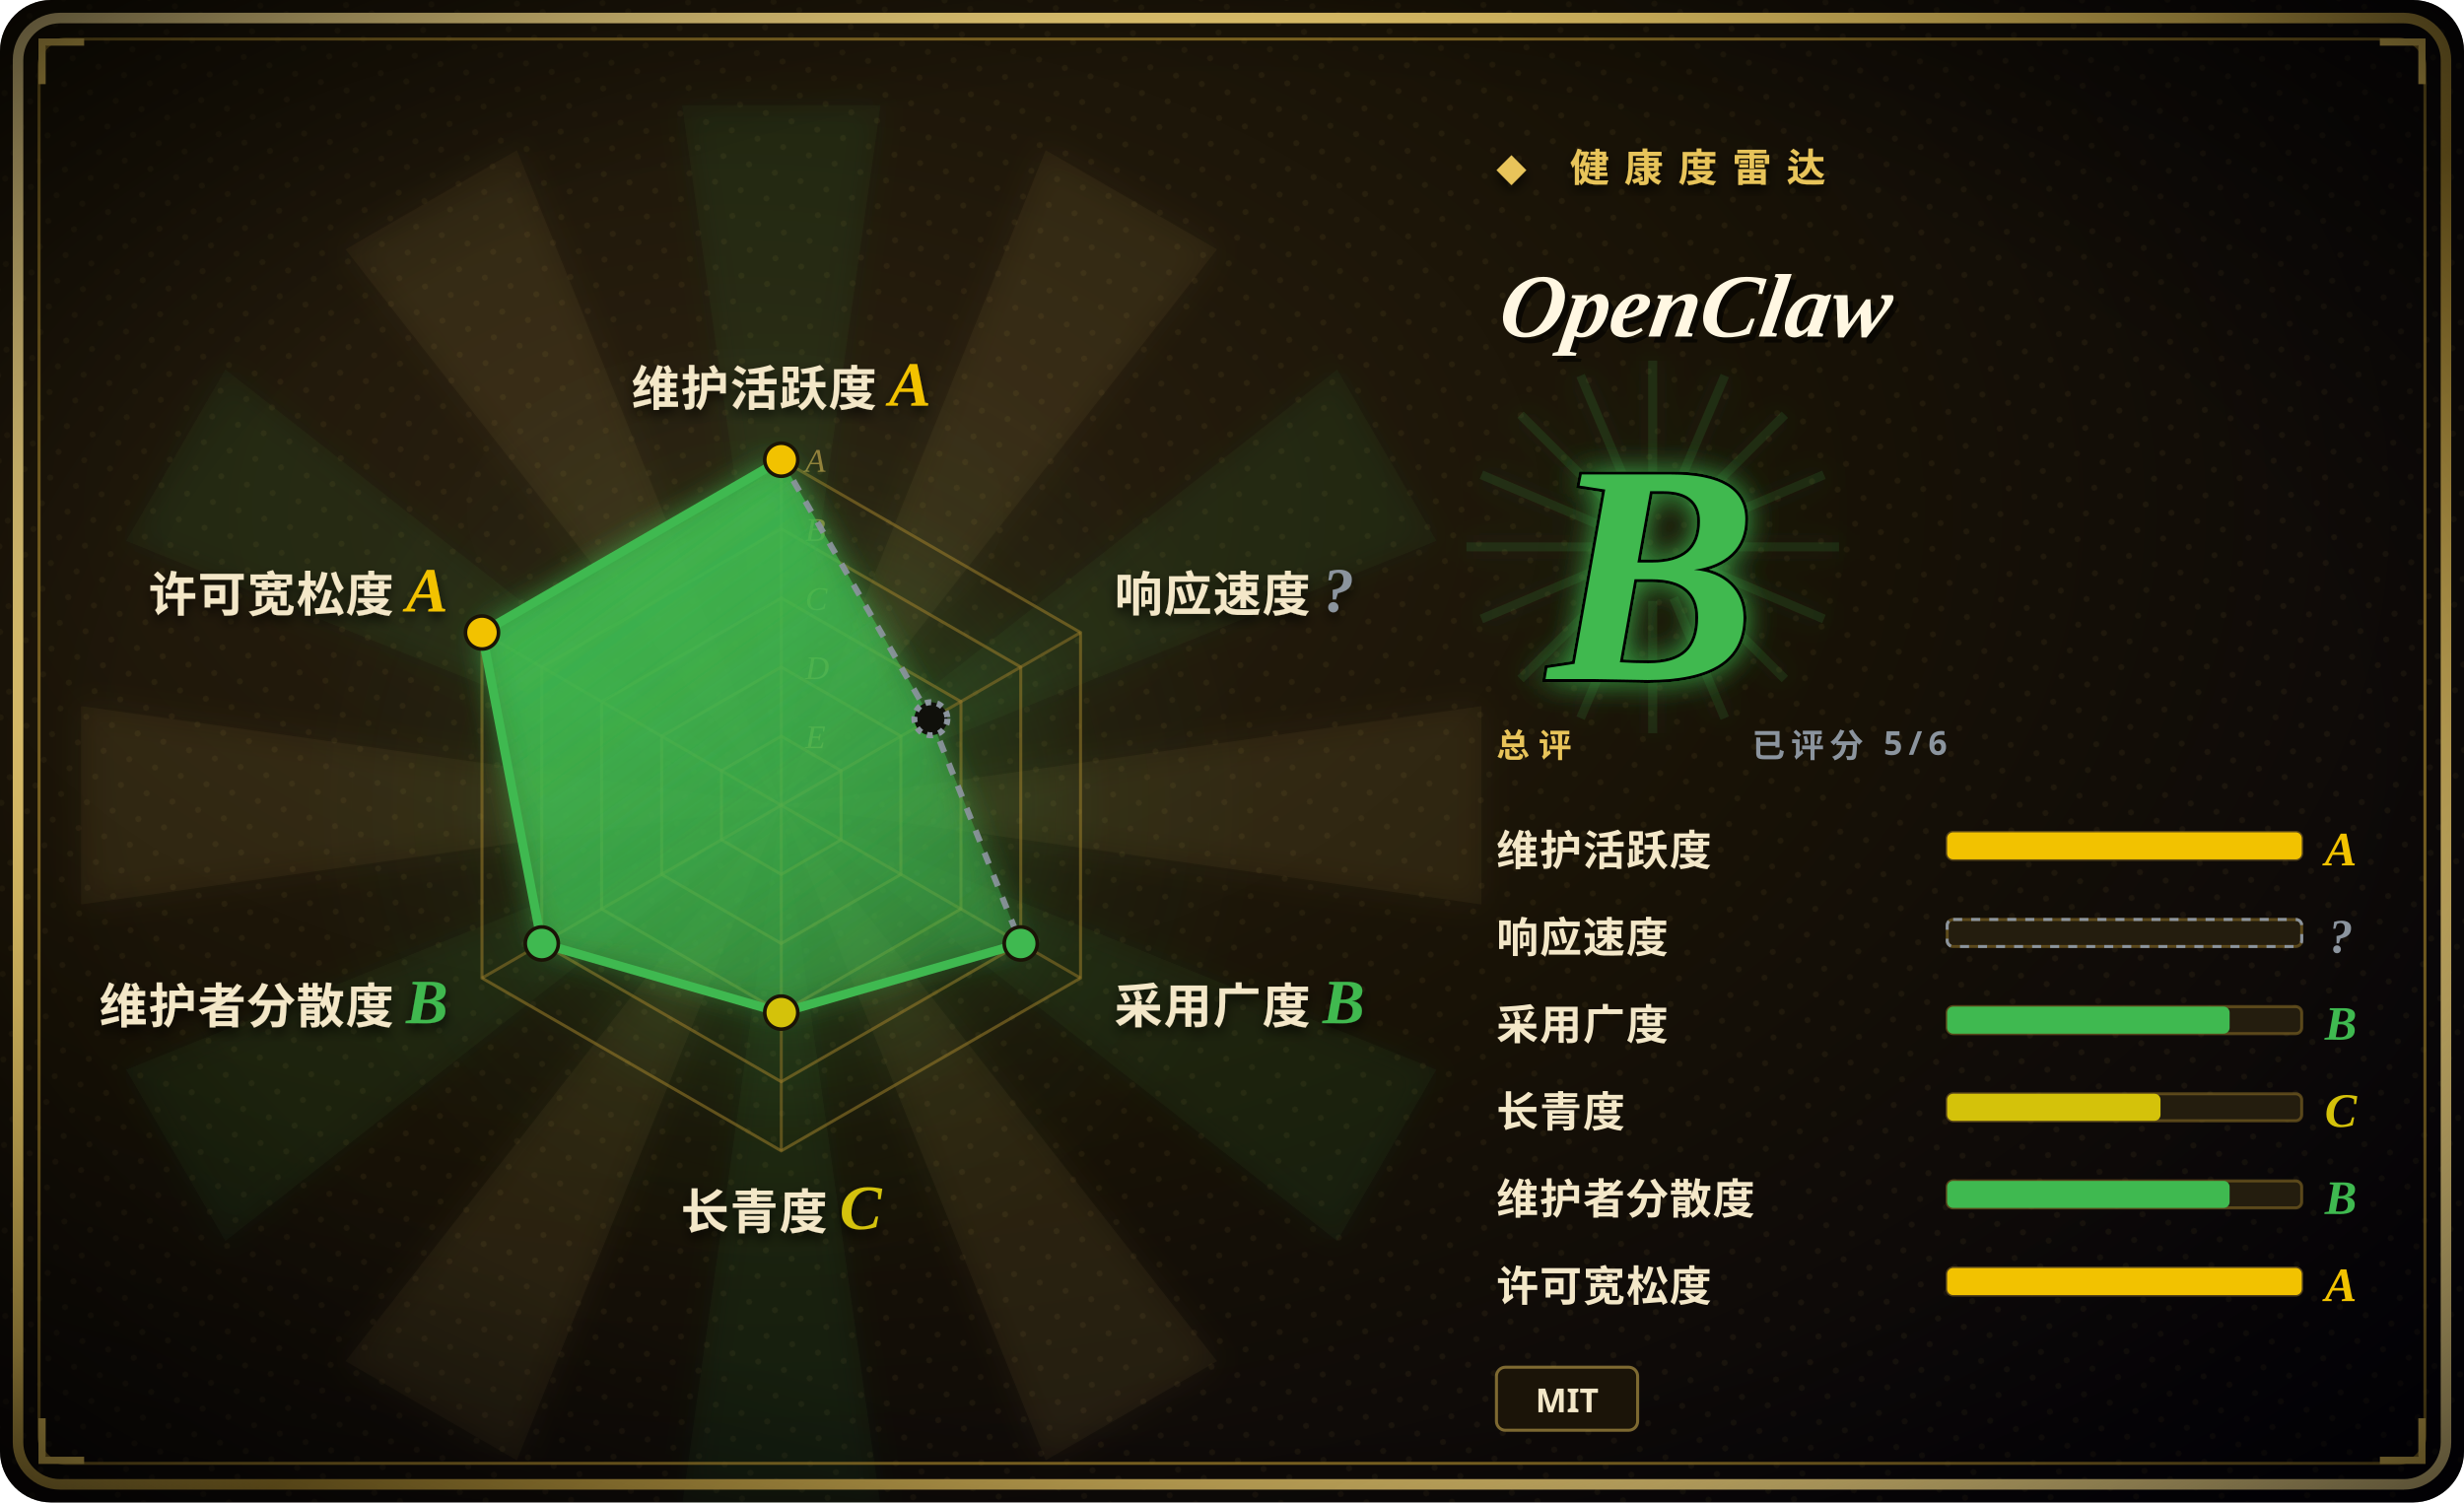
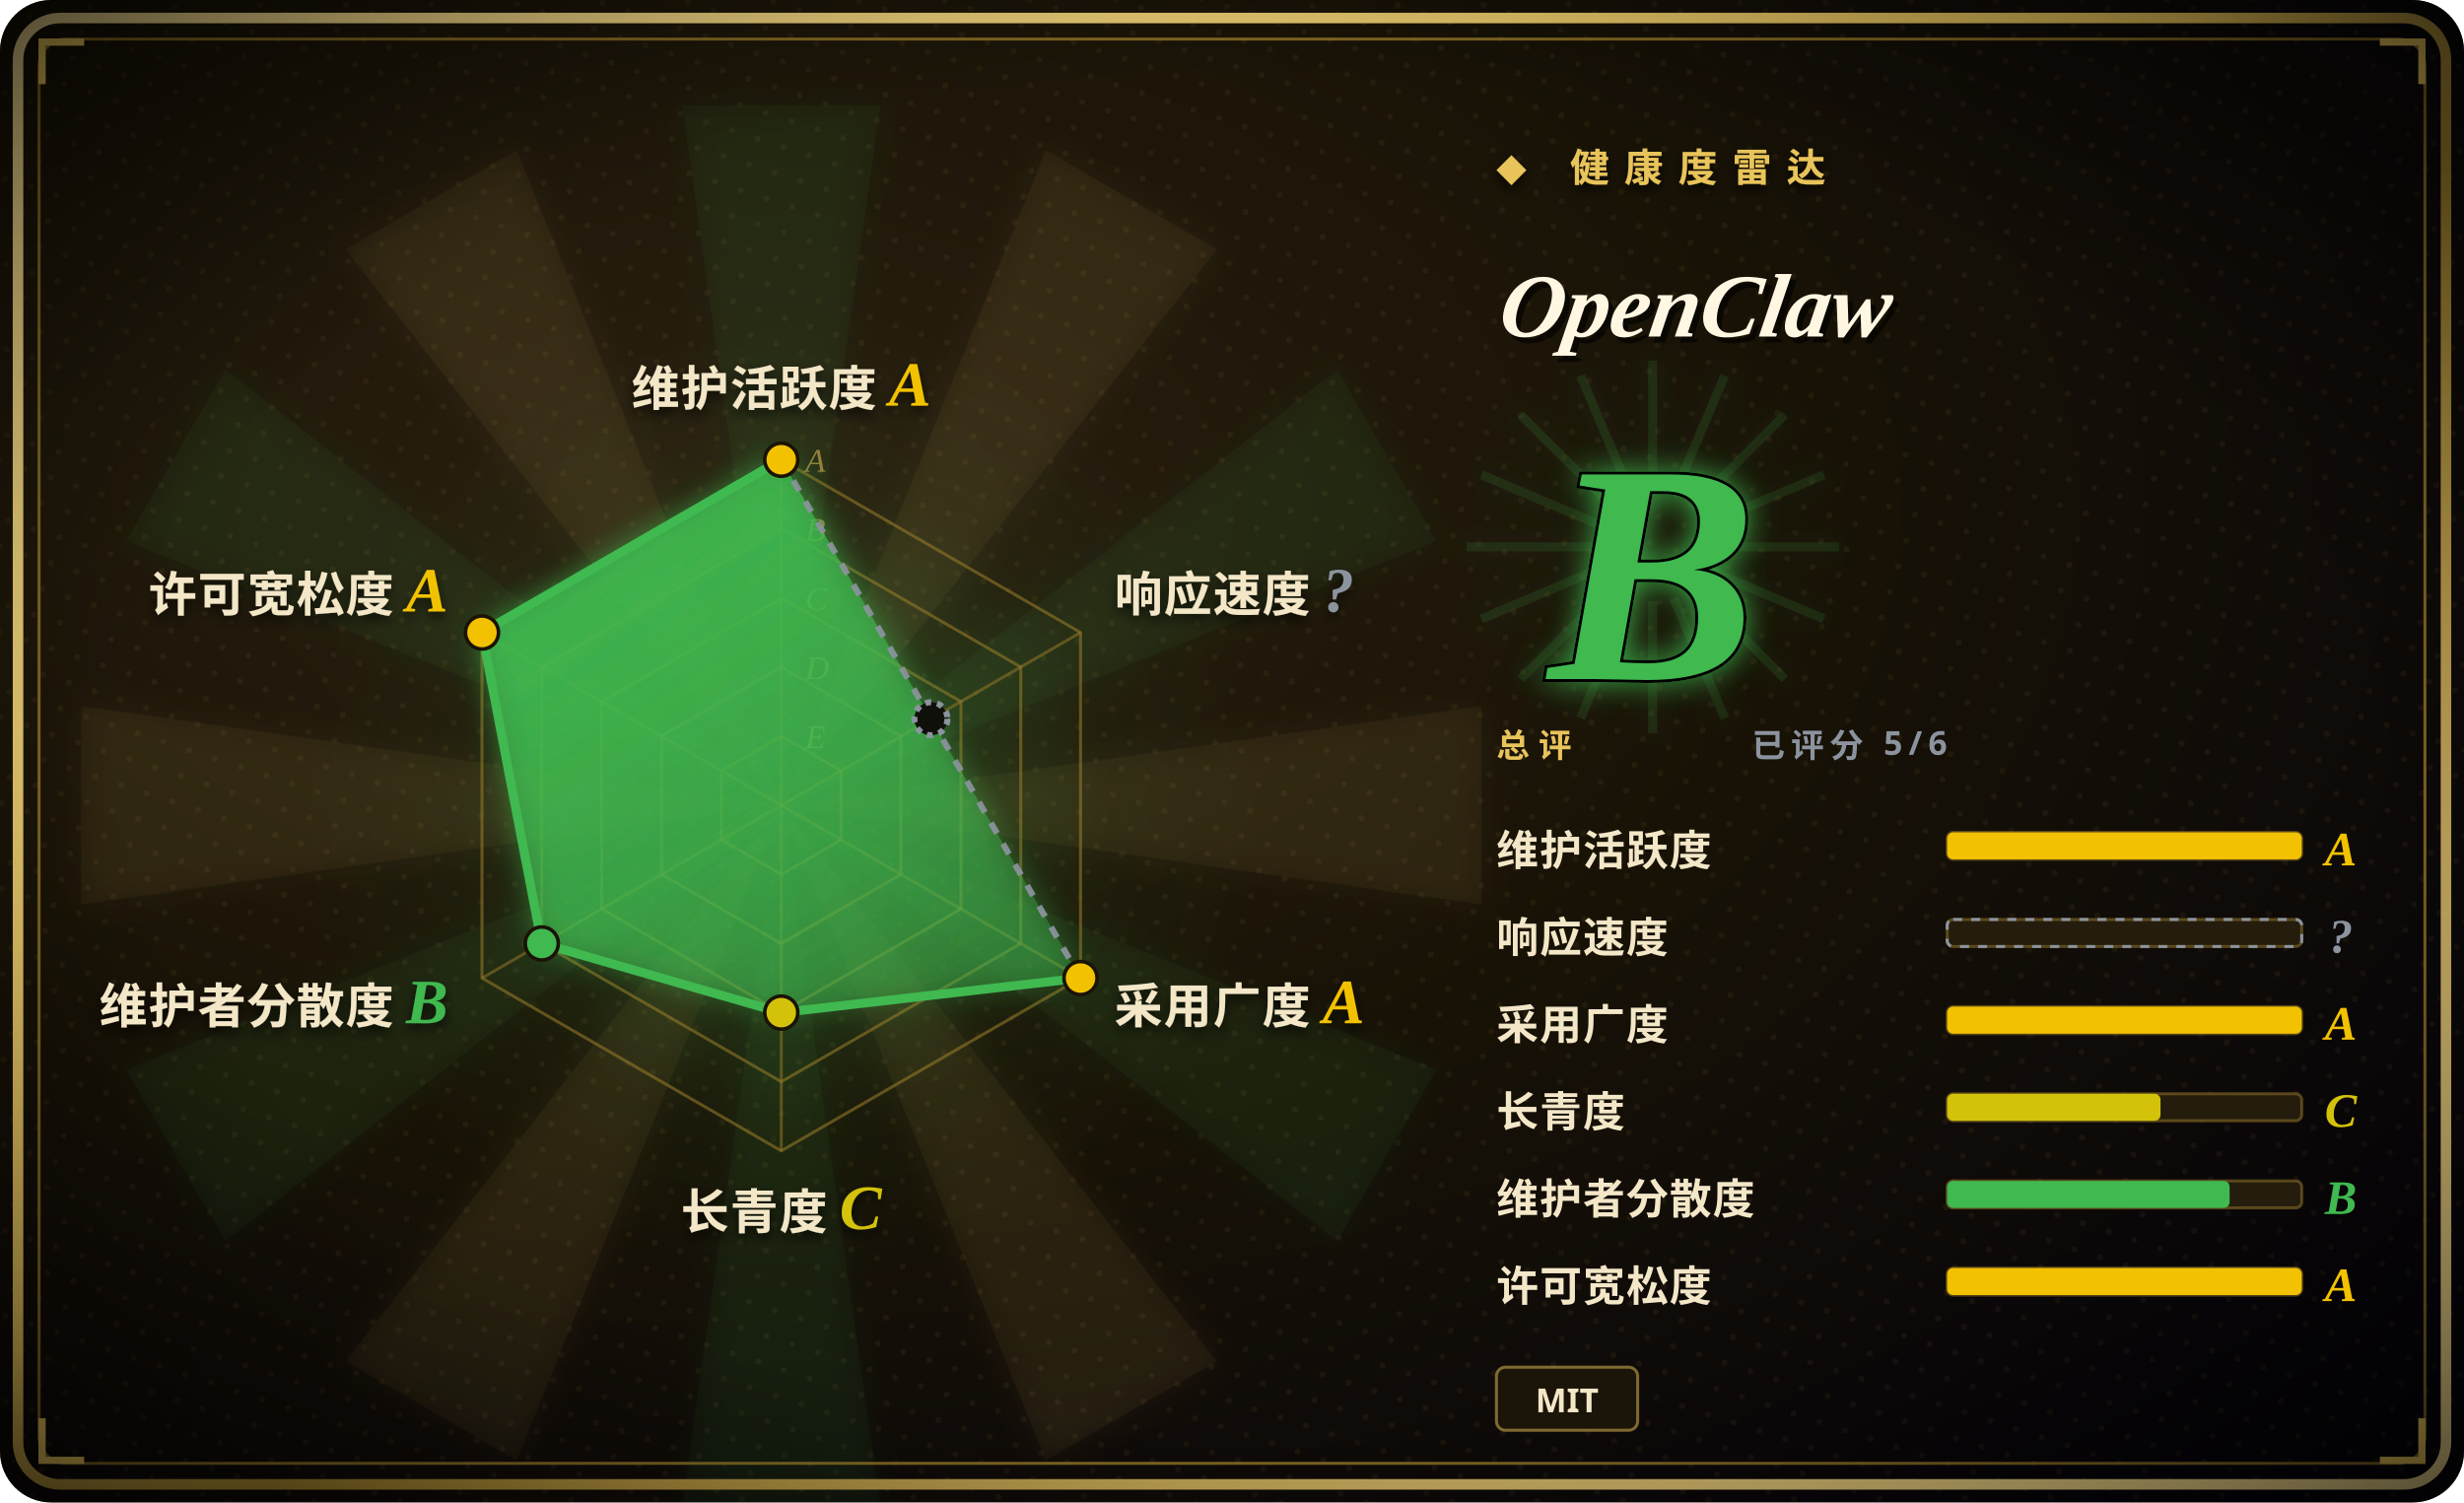
<svg xmlns="http://www.w3.org/2000/svg" width="820" height="500" viewBox="0 0 820 500">
  <defs>
    <radialGradient id="bg" cx="30%" cy="34%" r="90%">
      <stop offset="0%" stop-color="#2a2010" />
      <stop offset="48%" stop-color="#181206" />
      <stop offset="100%" stop-color="#05030a" />
    </radialGradient>
    <radialGradient id="vig" cx="50%" cy="50%" r="72%">
      <stop offset="62%" stop-color="#000000" stop-opacity="0" />
      <stop offset="100%" stop-color="#000000" stop-opacity="0.72" />
    </radialGradient>
    <linearGradient id="frame" x1="0" y1="0" x2="1" y2="1">
      <stop offset="0%" stop-color="#f6dd92" />
      <stop offset="45%" stop-color="#E8C45A" />
      <stop offset="55%" stop-color="#9c7d2a" />
      <stop offset="100%" stop-color="#f6dd92" />
    </linearGradient>
    <linearGradient id="poly" x1="0" y1="0" x2="0.7" y2="1">
      <stop offset="0%" stop-color="#3FB950" stop-opacity="0.92" />
      <stop offset="100%" stop-color="#3FB950" stop-opacity="0.34" />
    </linearGradient>
    <radialGradient id="halo" cx="50%" cy="50%" r="50%">
      <stop offset="0%" stop-color="#3FB950" stop-opacity="0.34" />
      <stop offset="68%" stop-color="#3FB950" stop-opacity="0.04" />
      <stop offset="100%" stop-color="#3FB950" stop-opacity="0" />
    </radialGradient>
    <filter id="glow" x="-60%" y="-60%" width="220%" height="220%">
      <feGaussianBlur stdDeviation="5" result="b" />
      <feMerge>
        <feMergeNode in="b" />
        <feMergeNode in="SourceGraphic" />
      </feMerge>
    </filter>
    <filter id="soft" x="-30%" y="-30%" width="160%" height="160%">
      <feDropShadow dx="0" dy="2" stdDeviation="2" flood-color="#000" flood-opacity="0.7" />
    </filter>
    <pattern id="halftone" width="9" height="9" patternUnits="userSpaceOnUse" patternTransform="rotate(18)">
      <circle cx="2" cy="2" r="1" fill="#E8C45A" fill-opacity="0.06" />
    </pattern>
  </defs>
  <rect width="820" height="500" rx="17" fill="url(#bg)" />
  <rect width="820" height="500" rx="17" fill="url(#halftone)" />
  <g opacity="0.5" filter="url(#glow)">
    <path d="M260,268 L493,235 L493,301 Z" fill="#E8C45A" fill-opacity="0.10" />
    <path d="M260,268 L478,356 L445,413 Z" fill="#3FB950" fill-opacity="0.10" />
    <path d="M260,268 L405,453 L348,486 Z" fill="#E8C45A" fill-opacity="0.10" />
    <path d="M260,268 L293,501 L227,501 Z" fill="#3FB950" fill-opacity="0.10" />
    <path d="M260,268 L172,486 L115,453 Z" fill="#E8C45A" fill-opacity="0.10" />
    <path d="M260,268 L75,413 L42,356 Z" fill="#3FB950" fill-opacity="0.10" />
    <path d="M260,268 L27,301 L27,235 Z" fill="#E8C45A" fill-opacity="0.10" />
    <path d="M260,268 L42,180 L75,123 Z" fill="#3FB950" fill-opacity="0.10" />
    <path d="M260,268 L115,83 L172,50 Z" fill="#E8C45A" fill-opacity="0.10" />
    <path d="M260,268 L227,35 L293,35 Z" fill="#3FB950" fill-opacity="0.10" />
    <path d="M260,268 L348,50 L405,83 Z" fill="#E8C45A" fill-opacity="0.10" />
    <path d="M260,268 L445,123 L478,180 Z" fill="#3FB950" fill-opacity="0.10" />
  </g>
  <circle cx="260" cy="268" r="161" fill="url(#halo)" />
  <rect x="6" y="6" width="808" height="488" rx="14" fill="none" stroke="url(#frame)" stroke-width="3.5" />
  <rect x="13" y="13" width="794" height="474" rx="9" fill="none" stroke="#9c7d2a" stroke-width="1" stroke-opacity="0.8" />
  <path d="M14,28 L14,14 L28,14" fill="none" stroke="#E8C45A" stroke-width="2.4" />
  <path d="M806,28 L806,14 L792,14" fill="none" stroke="#E8C45A" stroke-width="2.4" />
  <path d="M14,472 L14,486 L28,486" fill="none" stroke="#E8C45A" stroke-width="2.4" />
  <path d="M806,472 L806,486 L792,486" fill="none" stroke="#E8C45A" stroke-width="2.4" />
  <rect width="820" height="500" rx="17" fill="url(#vig)" />
  <polygon points="260.0,153.0 359.6,210.5 359.6,325.5 260.0,383.0 160.4,325.5 160.4,210.5" fill="none" stroke="#9c7d2a" stroke-opacity="0.55" stroke-width="1" />
  <polygon points="260.0,176.0 339.7,222.0 339.7,314.0 260.0,360.0 180.3,314.0 180.3,222.0" fill="none" stroke="#9c7d2a" stroke-opacity="0.55" stroke-width="1" />
  <polygon points="260.0,199.0 319.8,233.5 319.8,302.5 260.0,337.0 200.2,302.5 200.2,233.5" fill="none" stroke="#9c7d2a" stroke-opacity="0.55" stroke-width="1" />
  <polygon points="260.0,222.0 299.8,245.0 299.8,291.0 260.0,314.0 220.2,291.0 220.2,245.0" fill="none" stroke="#9c7d2a" stroke-opacity="0.55" stroke-width="1" />
  <polygon points="260.0,245.0 279.9,256.5 279.9,279.5 260.0,291.0 240.1,279.5 240.1,256.5" fill="none" stroke="#9c7d2a" stroke-opacity="0.55" stroke-width="1" />
  <line x1="260" y1="268" x2="260.0" y2="153.0" stroke="#9c7d2a" stroke-opacity="0.5" stroke-width="1" />
  <line x1="260" y1="268" x2="359.6" y2="210.5" stroke="#9c7d2a" stroke-opacity="0.5" stroke-width="1" />
  <line x1="260" y1="268" x2="359.6" y2="325.5" stroke="#9c7d2a" stroke-opacity="0.5" stroke-width="1" />
  <line x1="260" y1="268" x2="260.0" y2="383.0" stroke="#9c7d2a" stroke-opacity="0.5" stroke-width="1" />
  <line x1="260" y1="268" x2="160.4" y2="325.5" stroke="#9c7d2a" stroke-opacity="0.5" stroke-width="1" />
  <line x1="260" y1="268" x2="160.4" y2="210.5" stroke="#9c7d2a" stroke-opacity="0.5" stroke-width="1" />
  <text x="268" y="157.0" font-size="11" font-style="italic" fill="#E8C45A" fill-opacity="0.55" font-family="'Georgia','Times New Roman',serif">A</text>
  <text x="268" y="180.0" font-size="11" font-style="italic" fill="#E8C45A" fill-opacity="0.55" font-family="'Georgia','Times New Roman',serif">B</text>
  <text x="268" y="203.0" font-size="11" font-style="italic" fill="#E8C45A" fill-opacity="0.55" font-family="'Georgia','Times New Roman',serif">C</text>
  <text x="268" y="226.0" font-size="11" font-style="italic" fill="#E8C45A" fill-opacity="0.55" font-family="'Georgia','Times New Roman',serif">D</text>
  <text x="268" y="249.0" font-size="11" font-style="italic" fill="#E8C45A" fill-opacity="0.55" font-family="'Georgia','Times New Roman',serif">E</text>
-   <polygon points="260.0,153.0 309.8,239.2 339.7,314.0 260.0,337.0 180.3,314.0 160.4,210.5" fill="url(#poly)" filter="url(#glow)" />
+   <polygon points="260.0,153.0 309.8,239.2 359.6,325.5 260.0,337.0 180.3,314.0 160.4,210.5" fill="url(#poly)" filter="url(#glow)" />
  <line x1="260.0" y1="153.0" x2="309.8" y2="239.2" stroke="#8B949E" stroke-width="2" stroke-dasharray="4 4" stroke-opacity="0.92" />
-   <line x1="309.8" y1="239.2" x2="339.7" y2="314.0" stroke="#8B949E" stroke-width="2" stroke-dasharray="4 4" stroke-opacity="0.92" />
-   <line x1="339.7" y1="314.0" x2="260.0" y2="337.0" stroke="#3FB950" stroke-width="3" />
+   <line x1="309.8" y1="239.2" x2="359.6" y2="325.5" stroke="#8B949E" stroke-width="2" stroke-dasharray="4 4" stroke-opacity="0.92" />
+   <line x1="359.6" y1="325.5" x2="260.0" y2="337.0" stroke="#3FB950" stroke-width="3" />
  <line x1="260.0" y1="337.0" x2="180.3" y2="314.0" stroke="#3FB950" stroke-width="3" />
  <line x1="180.3" y1="314.0" x2="160.4" y2="210.5" stroke="#3FB950" stroke-width="3" />
  <line x1="160.4" y1="210.5" x2="260.0" y2="153.0" stroke="#3FB950" stroke-width="3" />
  <circle cx="260.0" cy="153.0" r="5.5" fill="#F2C200" stroke="#1a1306" stroke-width="1.2" />
  <circle cx="309.8" cy="239.2" r="5.5" fill="#10100b" stroke="#8B949E" stroke-width="2" stroke-dasharray="2 2" />
-   <circle cx="339.7" cy="314.0" r="5.5" fill="#3FB950" stroke="#1a1306" stroke-width="1.2" />
+   <circle cx="359.6" cy="325.5" r="5.5" fill="#F2C200" stroke="#1a1306" stroke-width="1.2" />
  <circle cx="260.0" cy="337.0" r="5.5" fill="#D4C20A" stroke="#1a1306" stroke-width="1.2" />
  <circle cx="180.3" cy="314.0" r="5.5" fill="#3FB950" stroke="#1a1306" stroke-width="1.2" />
  <circle cx="160.4" cy="210.5" r="5.5" fill="#F2C200" stroke="#1a1306" stroke-width="1.2" />
  <text x="260.0" y="135.0" font-size="16" font-weight="900" fill="#f3e7c8" text-anchor="middle" font-family="'PingFang SC','Hiragino Sans GB','Heiti SC','Microsoft YaHei',sans-serif" letter-spacing="0.4" filter="url(#soft)">维护活跃度 <tspan fill="#F2C200" font-family="'Georgia','Times New Roman',serif" font-style="italic" font-size="21">A</tspan>
  </text>
  <text x="370.9" y="203.5" font-size="16" font-weight="900" fill="#f3e7c8" text-anchor="start" font-family="'PingFang SC','Hiragino Sans GB','Heiti SC','Microsoft YaHei',sans-serif" letter-spacing="0.4" filter="url(#soft)">响应速度 <tspan fill="#8B949E" font-family="'Georgia','Times New Roman',serif" font-style="italic" font-size="21">?</tspan>
  </text>
-   <text x="370.9" y="340.5" font-size="16" font-weight="900" fill="#f3e7c8" text-anchor="start" font-family="'PingFang SC','Hiragino Sans GB','Heiti SC','Microsoft YaHei',sans-serif" letter-spacing="0.4" filter="url(#soft)">采用广度 <tspan fill="#3FB950" font-family="'Georgia','Times New Roman',serif" font-style="italic" font-size="21">B</tspan>
+   <text x="370.9" y="340.5" font-size="16" font-weight="900" fill="#f3e7c8" text-anchor="start" font-family="'PingFang SC','Hiragino Sans GB','Heiti SC','Microsoft YaHei',sans-serif" letter-spacing="0.4" filter="url(#soft)">采用广度 <tspan fill="#F2C200" font-family="'Georgia','Times New Roman',serif" font-style="italic" font-size="21">A</tspan>
  </text>
  <text x="260.0" y="409.0" font-size="16" font-weight="900" fill="#f3e7c8" text-anchor="middle" font-family="'PingFang SC','Hiragino Sans GB','Heiti SC','Microsoft YaHei',sans-serif" letter-spacing="0.4" filter="url(#soft)">长青度 <tspan fill="#D4C20A" font-family="'Georgia','Times New Roman',serif" font-style="italic" font-size="21">C</tspan>
  </text>
  <text x="149.1" y="340.5" font-size="16" font-weight="900" fill="#f3e7c8" text-anchor="end" font-family="'PingFang SC','Hiragino Sans GB','Heiti SC','Microsoft YaHei',sans-serif" letter-spacing="0.4" filter="url(#soft)">维护者分散度 <tspan fill="#3FB950" font-family="'Georgia','Times New Roman',serif" font-style="italic" font-size="21">B</tspan>
  </text>
  <text x="149.1" y="203.5" font-size="16" font-weight="900" fill="#f3e7c8" text-anchor="end" font-family="'PingFang SC','Hiragino Sans GB','Heiti SC','Microsoft YaHei',sans-serif" letter-spacing="0.4" filter="url(#soft)">许可宽松度 <tspan fill="#F2C200" font-family="'Georgia','Times New Roman',serif" font-style="italic" font-size="21">A</tspan>
  </text>
  <text x="498" y="60" font-size="13" letter-spacing="5" fill="#E8C45A" font-weight="900" font-family="'PingFang SC','Hiragino Sans GB','Heiti SC','Microsoft YaHei',sans-serif" filter="url(#soft)">◆ 健康度雷达</text>
  <g transform="translate(498,112) skewX(-9)">
    <text x="2" y="2" font-size="30" font-weight="900" font-style="italic" fill="#000" fill-opacity="0.6" font-family="'Georgia','Times New Roman',serif">OpenClaw</text>
    <text x="0" y="0" font-size="30" font-weight="900" font-style="italic" fill="#fff7e2" font-family="'Georgia','Times New Roman',serif">OpenClaw</text>
  </g>
  <line x1="498" y1="124" x2="648" y2="124" stroke="url(#frame)" stroke-width="2" />
  <g opacity="0.85" filter="url(#glow)">
    <line x1="568" y1="182" x2="612" y2="182" stroke="#3FB950" stroke-opacity="0.16" stroke-width="3" />
    <line x1="567" y1="189" x2="607" y2="206" stroke="#3FB950" stroke-opacity="0.16" stroke-width="3" />
    <line x1="563" y1="195" x2="594" y2="226" stroke="#3FB950" stroke-opacity="0.16" stroke-width="3" />
    <line x1="557" y1="199" x2="574" y2="239" stroke="#3FB950" stroke-opacity="0.16" stroke-width="3" />
    <line x1="550" y1="200" x2="550" y2="244" stroke="#3FB950" stroke-opacity="0.16" stroke-width="3" />
    <line x1="543" y1="199" x2="526" y2="239" stroke="#3FB950" stroke-opacity="0.16" stroke-width="3" />
    <line x1="537" y1="195" x2="506" y2="226" stroke="#3FB950" stroke-opacity="0.16" stroke-width="3" />
    <line x1="533" y1="189" x2="493" y2="206" stroke="#3FB950" stroke-opacity="0.16" stroke-width="3" />
    <line x1="532" y1="182" x2="488" y2="182" stroke="#3FB950" stroke-opacity="0.16" stroke-width="3" />
    <line x1="533" y1="175" x2="493" y2="158" stroke="#3FB950" stroke-opacity="0.16" stroke-width="3" />
    <line x1="537" y1="169" x2="506" y2="138" stroke="#3FB950" stroke-opacity="0.16" stroke-width="3" />
    <line x1="543" y1="165" x2="526" y2="125" stroke="#3FB950" stroke-opacity="0.16" stroke-width="3" />
    <line x1="550" y1="164" x2="550" y2="120" stroke="#3FB950" stroke-opacity="0.16" stroke-width="3" />
    <line x1="557" y1="165" x2="574" y2="125" stroke="#3FB950" stroke-opacity="0.16" stroke-width="3" />
    <line x1="563" y1="169" x2="594" y2="138" stroke="#3FB950" stroke-opacity="0.16" stroke-width="3" />
    <line x1="567" y1="175" x2="607" y2="158" stroke="#3FB950" stroke-opacity="0.16" stroke-width="3" />
  </g>
  <text x="550" y="226" font-size="104" font-weight="900" font-style="italic" text-anchor="middle" fill="#3FB950" stroke="#000" stroke-width="2" paint-order="stroke" font-family="'Georgia','Times New Roman',serif" filter="url(#glow)">B</text>
  <text x="498" y="252" font-size="11" letter-spacing="3" fill="#E8C45A" font-family="'PingFang SC','Hiragino Sans GB','Heiti SC','Microsoft YaHei',sans-serif" font-weight="900">总评</text>
  <text x="648" y="252" font-size="11" letter-spacing="2" fill="#8B949E" font-family="'PingFang SC','Hiragino Sans GB','Heiti SC','Microsoft YaHei',sans-serif" font-weight="900" text-anchor="end">已评分 5/6</text>
  <text x="498" y="288" font-size="14" font-weight="900" fill="#f3e7c8" font-family="'PingFang SC','Hiragino Sans GB','Heiti SC','Microsoft YaHei',sans-serif" letter-spacing="0.4">维护活跃度</text>
  <rect x="648" y="277" width="118" height="9" rx="2" fill="#241d0e" stroke="#9c7d2a" stroke-opacity="0.5" />
  <rect x="648" y="277" width="118" height="9" rx="2" fill="#F2C200" />
  <text x="779" y="288" font-size="16" font-weight="900" font-style="italic" fill="#F2C200" font-family="'Georgia','Times New Roman',serif" text-anchor="middle">A</text>
  <text x="498" y="317" font-size="14" font-weight="900" fill="#f3e7c8" font-family="'PingFang SC','Hiragino Sans GB','Heiti SC','Microsoft YaHei',sans-serif" letter-spacing="0.4">响应速度</text>
  <rect x="648" y="306" width="118" height="9" rx="2" fill="#241d0e" stroke="#9c7d2a" stroke-opacity="0.5" />
  <rect x="648" y="306" width="118" height="9" rx="2" fill="none" stroke="#8B949E" stroke-dasharray="3 3" />
  <text x="779" y="317" font-size="16" font-weight="900" font-style="italic" fill="#8B949E" font-family="'Georgia','Times New Roman',serif" text-anchor="middle">?</text>
  <text x="498" y="346" font-size="14" font-weight="900" fill="#f3e7c8" font-family="'PingFang SC','Hiragino Sans GB','Heiti SC','Microsoft YaHei',sans-serif" letter-spacing="0.4">采用广度</text>
  <rect x="648" y="335" width="118" height="9" rx="2" fill="#241d0e" stroke="#9c7d2a" stroke-opacity="0.5" />
-   <rect x="648" y="335" width="94" height="9" rx="2" fill="#3FB950" />
-   <text x="779" y="346" font-size="16" font-weight="900" font-style="italic" fill="#3FB950" font-family="'Georgia','Times New Roman',serif" text-anchor="middle">B</text>
+   <rect x="648" y="335" width="118" height="9" rx="2" fill="#F2C200" />
+   <text x="779" y="346" font-size="16" font-weight="900" font-style="italic" fill="#F2C200" font-family="'Georgia','Times New Roman',serif" text-anchor="middle">A</text>
  <text x="498" y="375" font-size="14" font-weight="900" fill="#f3e7c8" font-family="'PingFang SC','Hiragino Sans GB','Heiti SC','Microsoft YaHei',sans-serif" letter-spacing="0.4">长青度</text>
  <rect x="648" y="364" width="118" height="9" rx="2" fill="#241d0e" stroke="#9c7d2a" stroke-opacity="0.5" />
  <rect x="648" y="364" width="71" height="9" rx="2" fill="#D4C20A" />
  <text x="779" y="375" font-size="16" font-weight="900" font-style="italic" fill="#D4C20A" font-family="'Georgia','Times New Roman',serif" text-anchor="middle">C</text>
  <text x="498" y="404" font-size="14" font-weight="900" fill="#f3e7c8" font-family="'PingFang SC','Hiragino Sans GB','Heiti SC','Microsoft YaHei',sans-serif" letter-spacing="0.4">维护者分散度</text>
  <rect x="648" y="393" width="118" height="9" rx="2" fill="#241d0e" stroke="#9c7d2a" stroke-opacity="0.5" />
  <rect x="648" y="393" width="94" height="9" rx="2" fill="#3FB950" />
  <text x="779" y="404" font-size="16" font-weight="900" font-style="italic" fill="#3FB950" font-family="'Georgia','Times New Roman',serif" text-anchor="middle">B</text>
  <text x="498" y="433" font-size="14" font-weight="900" fill="#f3e7c8" font-family="'PingFang SC','Hiragino Sans GB','Heiti SC','Microsoft YaHei',sans-serif" letter-spacing="0.4">许可宽松度</text>
  <rect x="648" y="422" width="118" height="9" rx="2" fill="#241d0e" stroke="#9c7d2a" stroke-opacity="0.5" />
  <rect x="648" y="422" width="118" height="9" rx="2" fill="#F2C200" />
  <text x="779" y="433" font-size="16" font-weight="900" font-style="italic" fill="#F2C200" font-family="'Georgia','Times New Roman',serif" text-anchor="middle">A</text>
  <rect x="498" y="455" width="47" height="21" rx="3" fill="#1b1408" stroke="#E8C45A" stroke-opacity="0.5" />
  <text x="521.5" y="470" font-size="11" font-weight="700" fill="#f3e7c8" text-anchor="middle" font-family="'PingFang SC','Hiragino Sans GB','Heiti SC','Microsoft YaHei',sans-serif">MIT</text>
</svg>
